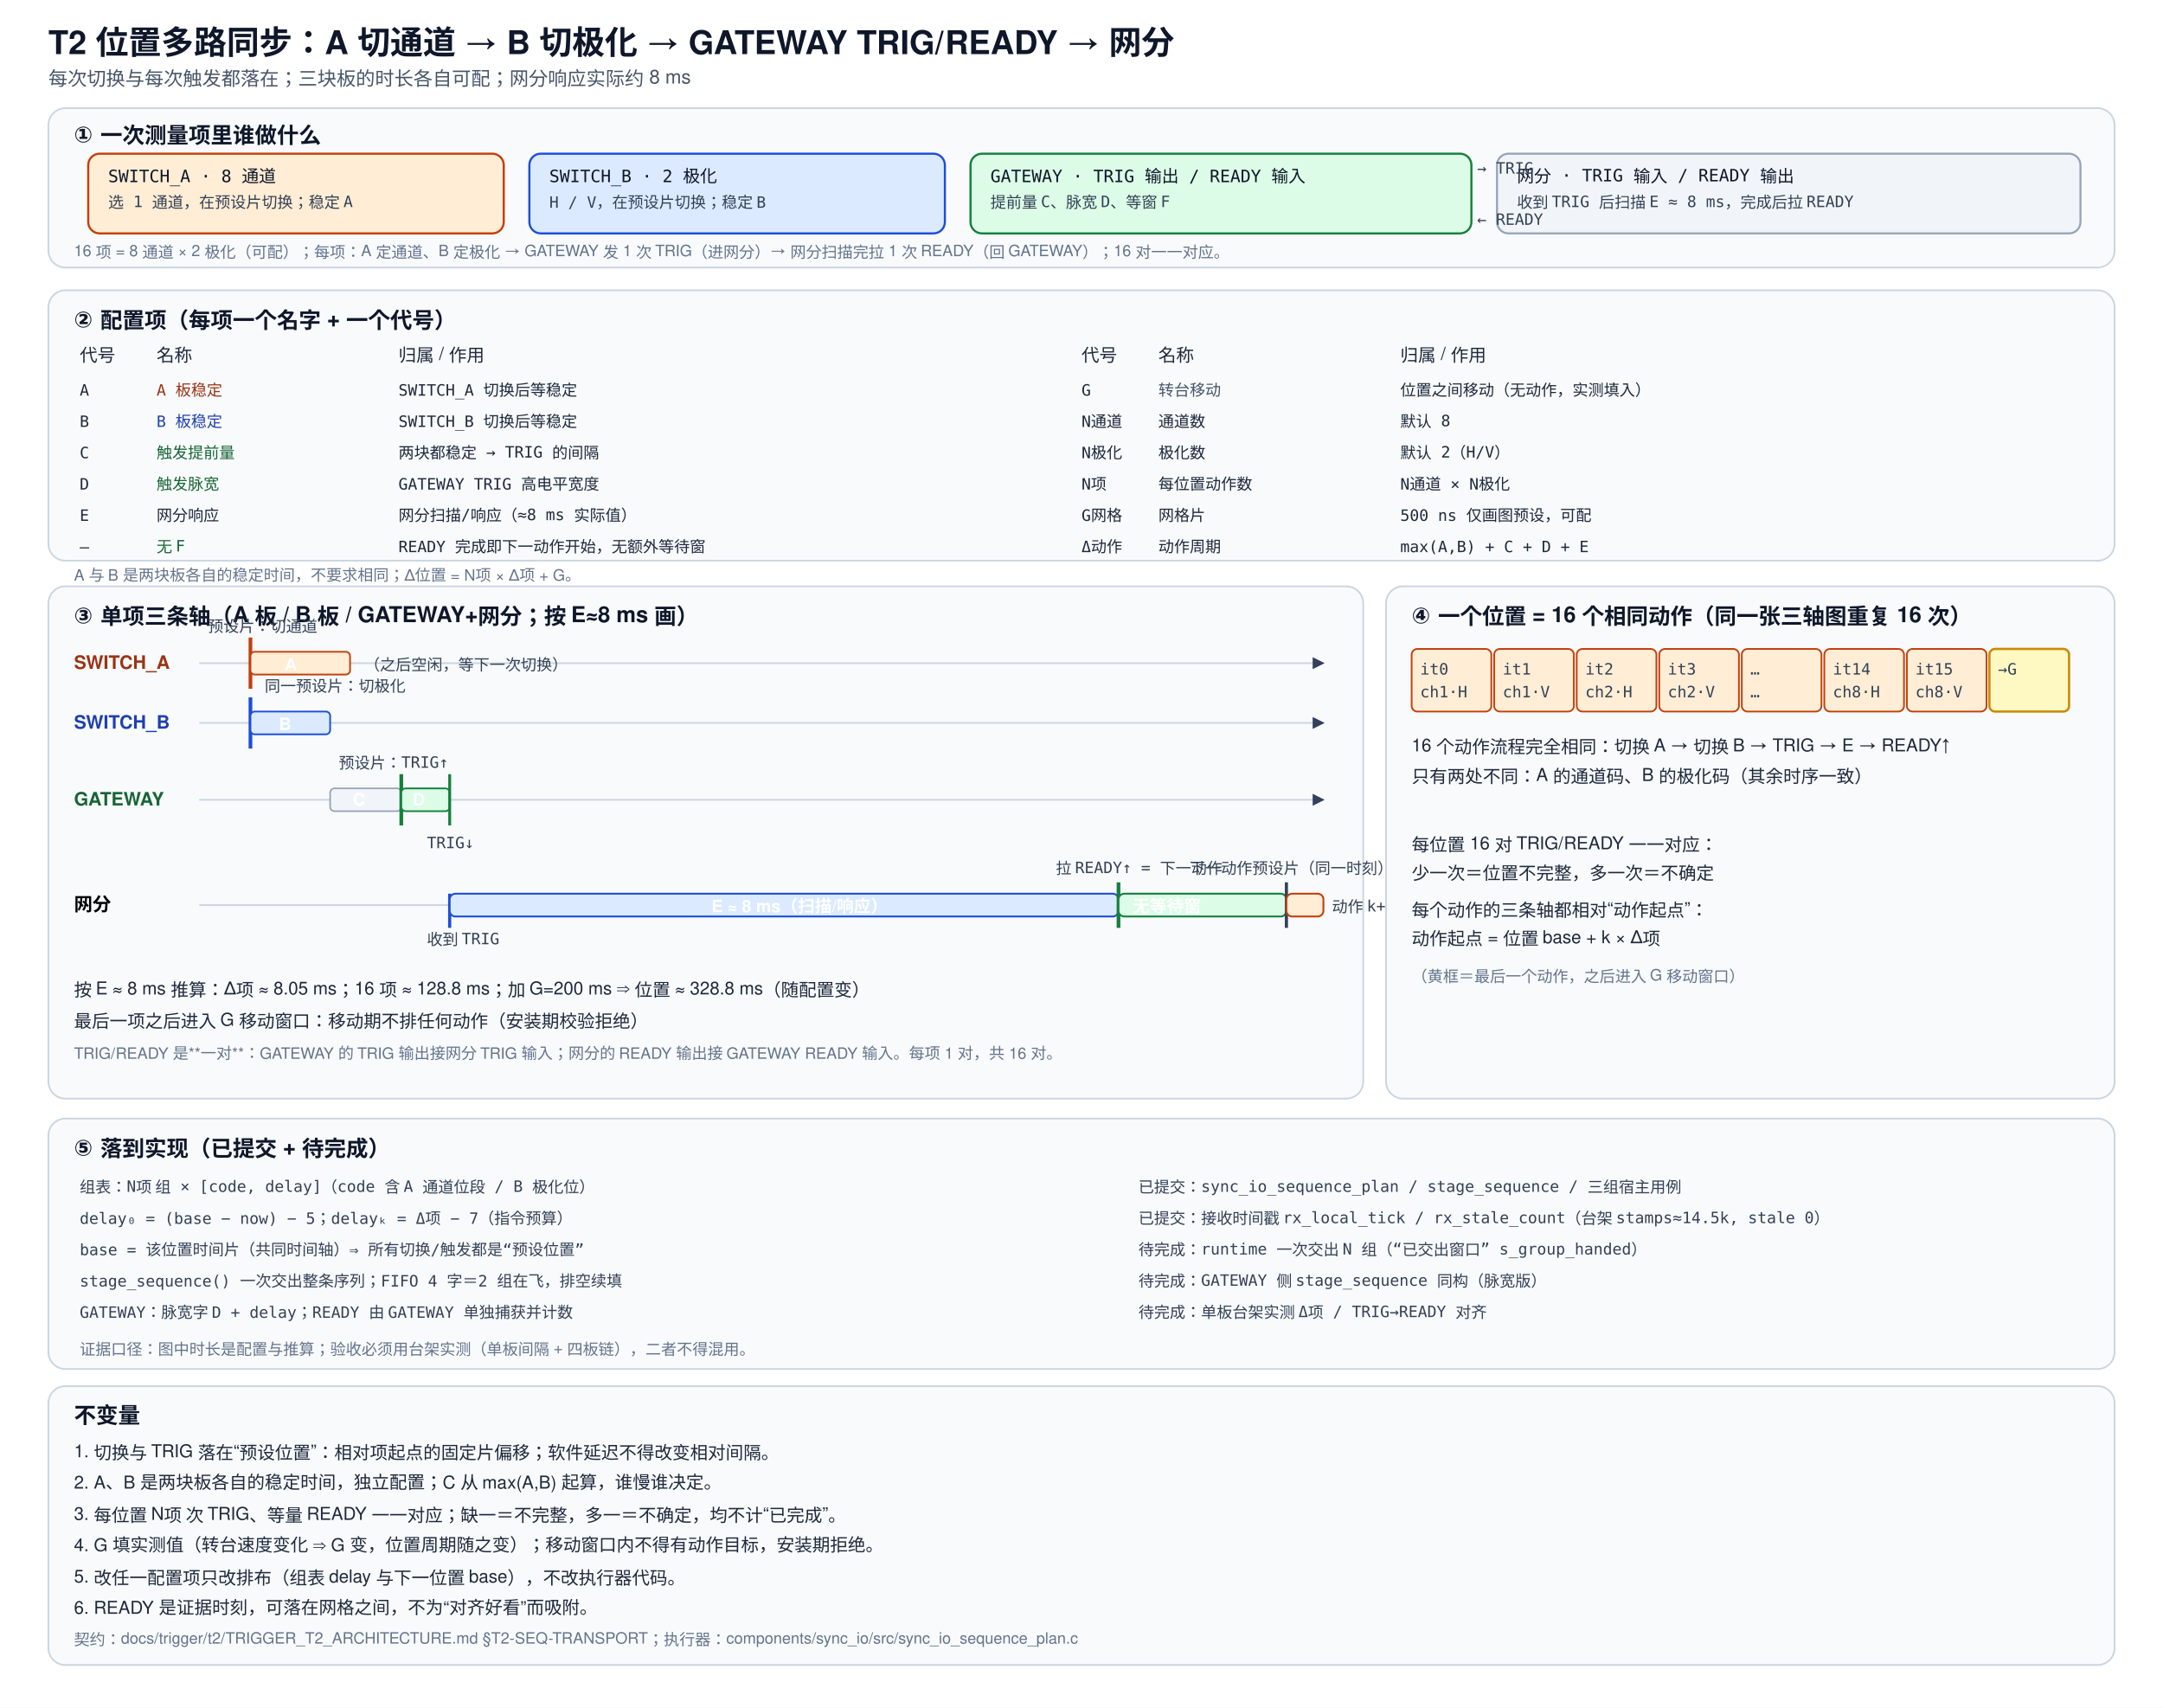
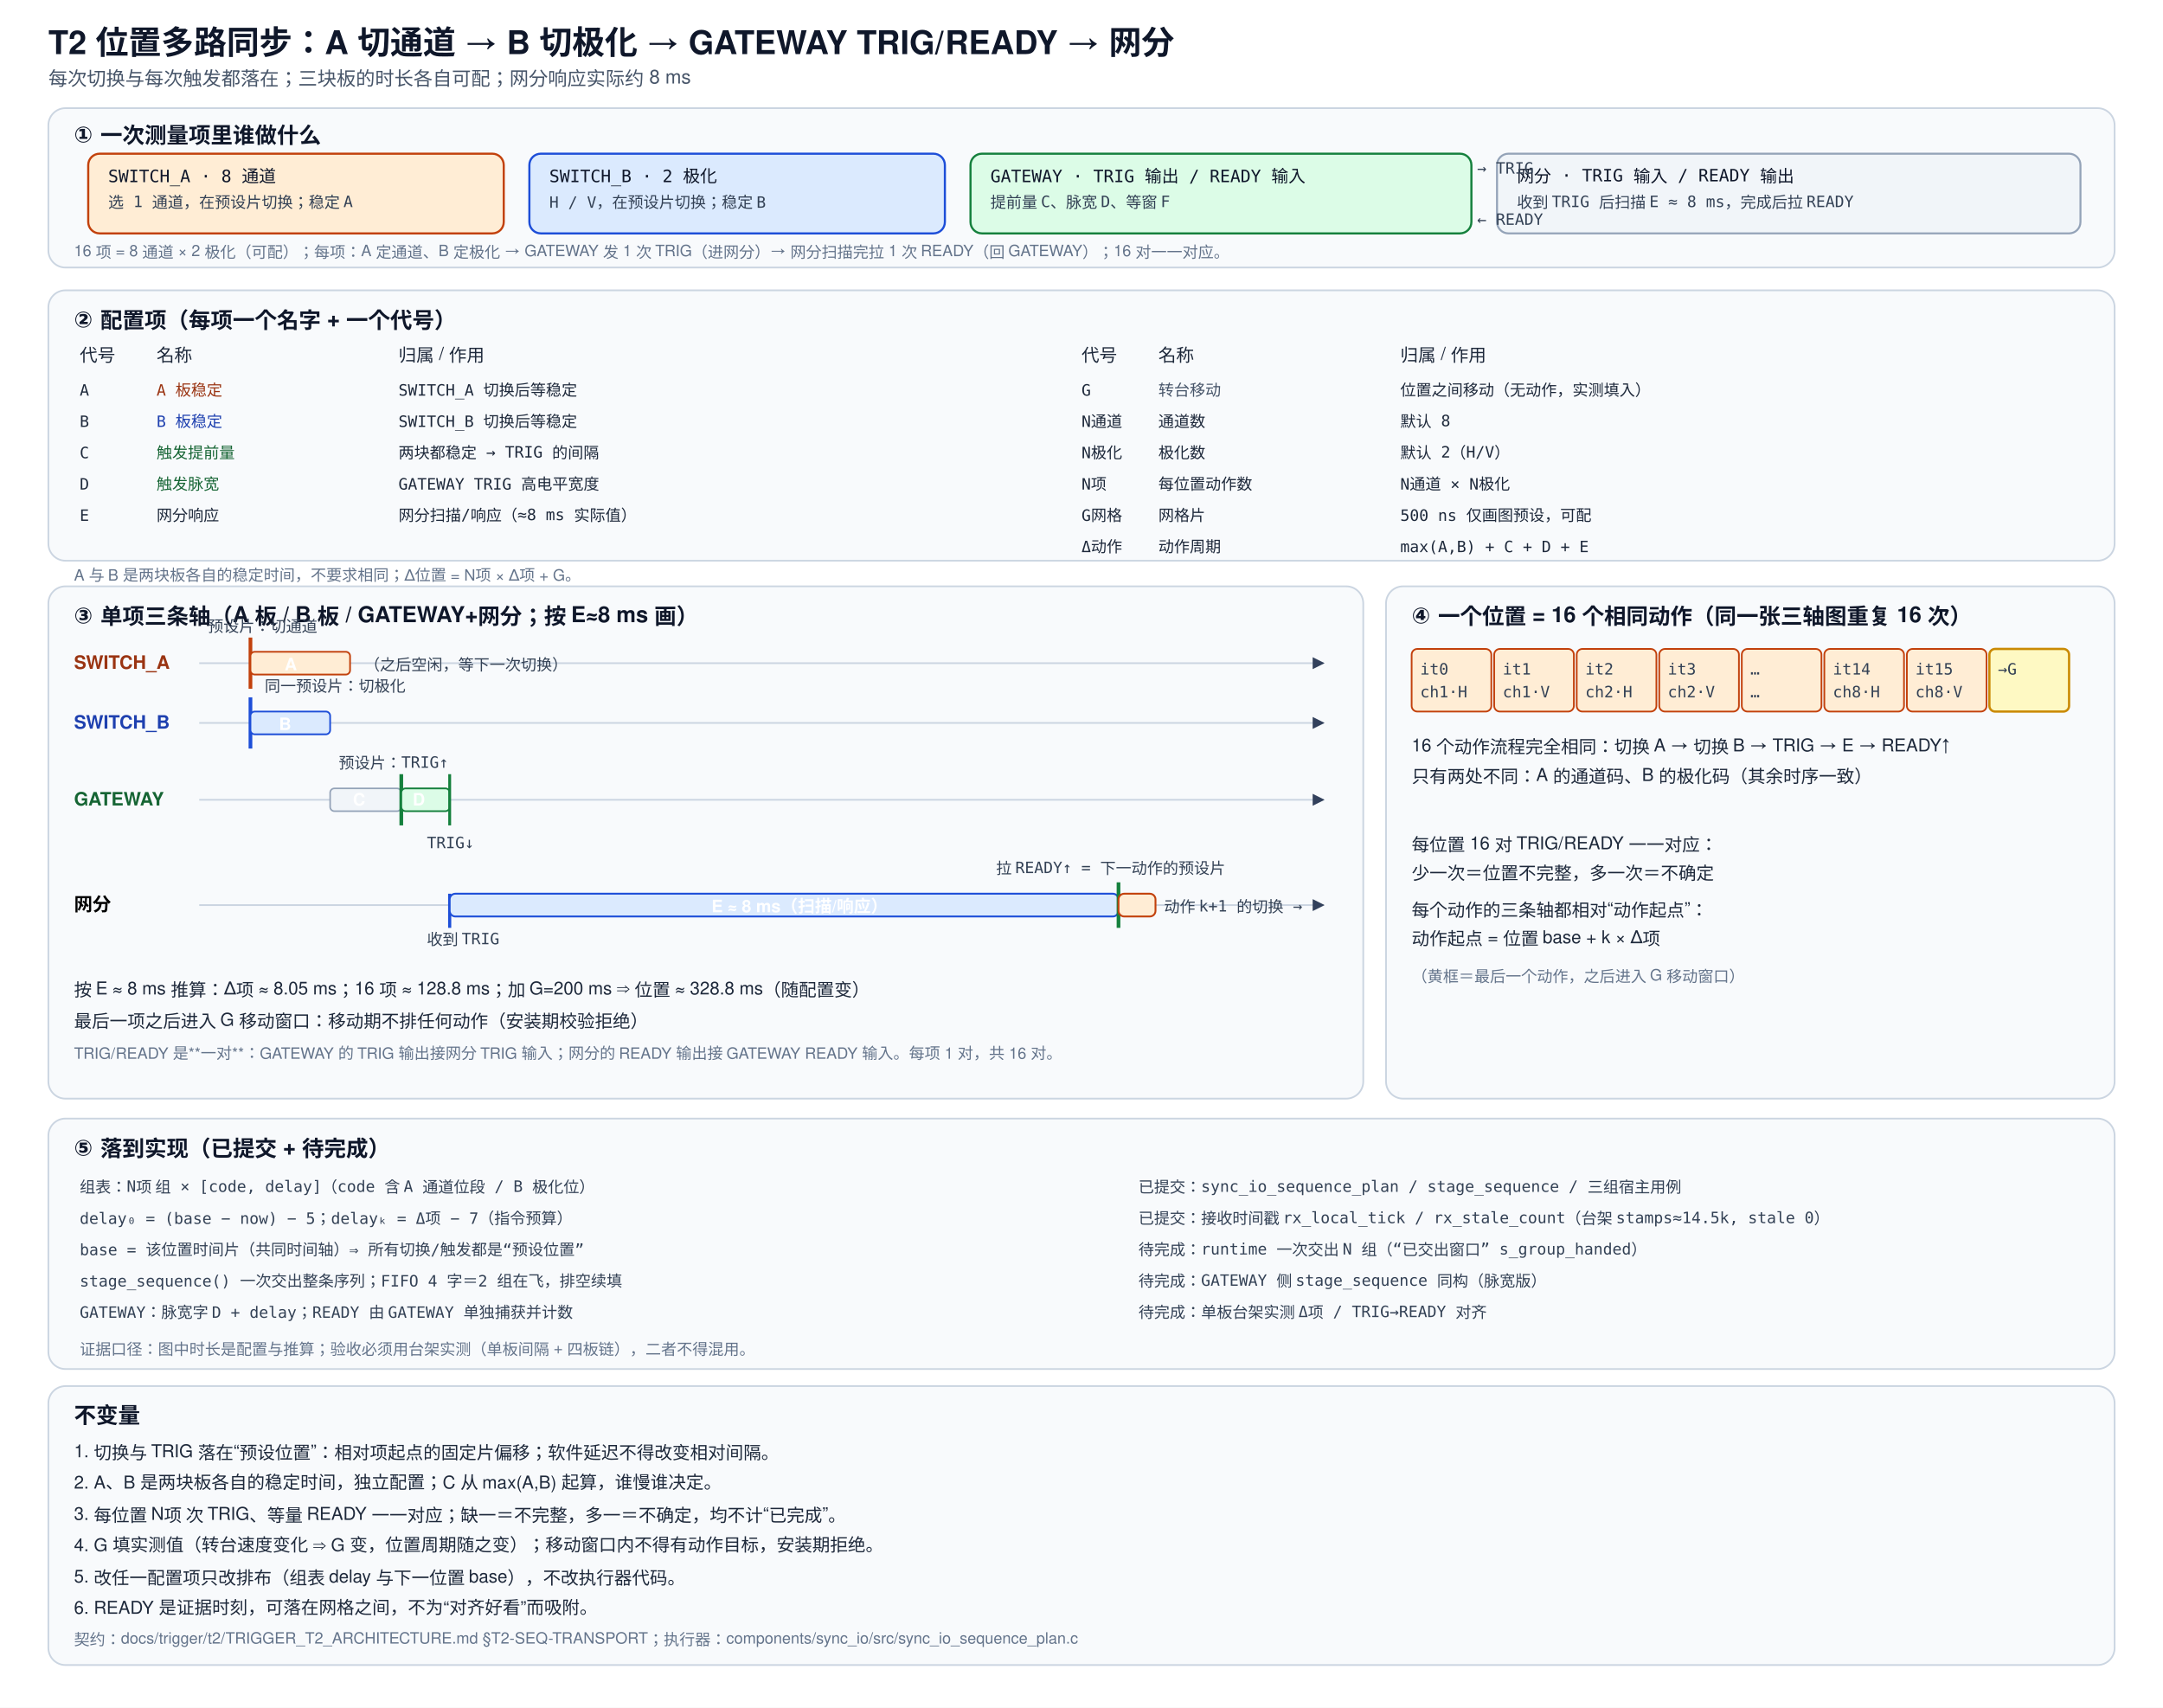
<svg xmlns="http://www.w3.org/2000/svg" width="1520" height="1200" viewBox="0 0 1520 1200" font-family="Segoe UI, Helvetica, Arial, sans-serif">
  <defs>
    <marker id="a" viewBox="0 0 10 10" refX="9" refY="5" markerWidth="7" markerHeight="7" orient="auto-start-reverse">
      <path d="M0 0 L10 5 L0 10 z" fill="#33415c" />
    </marker>
    <style>
      .t  { font-size: 23px; font-weight: 600; fill: #0f172a; }
      .s  { font-size: 13.5px; fill: #475569; }
      .h  { font-size: 15.5px; font-weight: 600; fill: #0f172a; }
      .l  { font-size: 12.5px; fill: #1e293b; }
      .m  { font-family: Consolas, 'Cascadia Mono', monospace; font-size: 12px; fill: #0f172a; }
      .ms { font-family: Consolas, 'Cascadia Mono', monospace; font-size: 11px; fill: #334155; }
      .n  { font-size: 11px; fill: #64748b; }
      .band{ fill: #f8fafc; stroke: #cbd5e1; stroke-width: 1.2; rx: 12; }
      .k  { font-size: 12px; font-weight: 600; fill: #ffffff; }
      .code{ font-family: Consolas, 'Cascadia Mono', monospace; font-size: 11px; fill: #1e293b; }
      .track{ font-size: 13px; font-weight: 600; }
    </style>
  </defs>
  <rect width="1520" height="1200" fill="#ffffff" />
  <text class="t" x="34" y="38">T2 位置多路同步：A 切通道 → B 切极化 → GATEWAY TRIG/READY → 网分</text>
  <text class="s" x="34" y="60">每次切换与每次触发都落在<strong>预设位置</strong>；三块板的时长各自可配；网分响应实际约 8 ms</text>
  <rect class="band" x="34" y="76" width="1452" height="112" />
  <text class="h" x="52" y="100">① 一次测量项里谁做什么</text>
  <g>
    <rect x="62" y="108" width="292" height="56" fill="#ffedd5" stroke="#c2410c" stroke-width="1.5" rx="8" />
    <text class="m" x="76" y="128" fill="#9a3412">SWITCH_A · 8 通道</text>
    <text class="ms" x="76" y="146" fill="#9a3412">选 1 通道，在预设片切换；稳定 A</text>
    <rect x="372" y="108" width="292" height="56" fill="#dbeafe" stroke="#1d4ed8" stroke-width="1.5" rx="8" />
    <text class="m" x="386" y="128" fill="#1e40af">SWITCH_B · 2 极化</text>
    <text class="ms" x="386" y="146" fill="#1e40af">H / V，在预设片切换；稳定 B</text>
    <rect x="682" y="108" width="352" height="56" fill="#dcfce7" stroke="#15803d" stroke-width="1.5" rx="8" />
    <text class="m" x="696" y="128" fill="#166534">GATEWAY · TRIG 输出 / READY 输入</text>
    <text class="ms" x="696" y="146" fill="#166534">提前量 C、脉宽 D、等窗 F</text>
    <rect x="1052" y="108" width="410" height="56" fill="#f1f5f9" stroke="#94a3b8" stroke-width="1.4" rx="8" />
    <text class="m" x="1066" y="128" fill="#334155">网分 · TRIG 输入 / READY 输出</text>
    <text class="ms" x="1066" y="146">收到 TRIG 后扫描 E ≈ 8 ms，完成后拉 READY</text>
  </g>
  <g class="ms" fill="#166534">
    <text x="1038" y="122">→ TRIG</text>
    <text x="1038" y="158">← READY</text>
  </g>
  <text class="n" x="52" y="180">16 项 = 8 通道 × 2 极化（可配）；每项：A 定通道、B 定极化 → GATEWAY 发 1 次 TRIG（进网分）→ 网分扫描完拉 1 次 READY（回 GATEWAY）；16 对一一对应。</text>
  <rect class="band" x="34" y="204" width="1452" height="190" />
  <text class="h" x="52" y="230">② 配置项（每项一个名字 + 一个代号）</text>
  <g class="l">
    <text x="56" y="254">代号</text>
    <text x="110" y="254">名称</text>
    <text x="280" y="254">归属 / 作用</text>
    <text x="760" y="254">代号</text>
    <text x="814" y="254">名称</text>
    <text x="984" y="254">归属 / 作用</text>
  </g>
  <g class="code">
    <text x="56" y="278">A</text>
    <text x="110" y="278" fill="#9a3412">A 板稳定</text>
    <text x="280" y="278">SWITCH_A 切换后等稳定</text>
    <text x="56" y="300">B</text>
    <text x="110" y="300" fill="#1e40af">B 板稳定</text>
    <text x="280" y="300">SWITCH_B 切换后等稳定</text>
    <text x="56" y="322">C</text>
    <text x="110" y="322" fill="#166534">触发提前量</text>
    <text x="280" y="322">两块都稳定 → TRIG 的间隔</text>
    <text x="56" y="344">D</text>
    <text x="110" y="344" fill="#166534">触发脉宽</text>
    <text x="280" y="344">GATEWAY TRIG 高电平宽度</text>
    <text x="56" y="366">E</text>
    <text x="110" y="366">网分响应</text>
    <text x="280" y="366">网分扫描/响应（≈8 ms 实际值）</text>
-     <text x="56" y="388">—</text>
-     <text x="110" y="388" fill="#166534">无 F</text>
-     <text x="280" y="388">READY 完成即下一动作开始，无额外等待窗</text>
    <text x="56" y="386" />
    <text x="760" y="278">G</text>
    <text x="814" y="278" fill="#475569">转台移动</text>
    <text x="984" y="278">位置之间移动（无动作，实测填入）</text>
    <text x="760" y="300">N通道</text>
    <text x="814" y="300">通道数</text>
    <text x="984" y="300">默认 8</text>
    <text x="760" y="322">N极化</text>
    <text x="814" y="322">极化数</text>
    <text x="984" y="322">默认 2（H/V）</text>
    <text x="760" y="344">N项</text>
    <text x="814" y="344">每位置动作数</text>
    <text x="984" y="344">N通道 × N极化</text>
    <text x="760" y="366">G网格</text>
    <text x="814" y="366">网格片</text>
    <text x="984" y="366">500 ns 仅画图预设，可配</text>
    <text x="760" y="388">Δ动作</text>
    <text x="814" y="388">动作周期</text>
    <text x="984" y="388">max(A,B) + C + D + E</text>
  </g>
  <text class="n" x="52" y="408">A 与 B 是两块板各自的稳定时间，不要求相同；Δ位置 = N项 × Δ项 + G。</text>
  <rect class="band" x="34" y="412" width="924" height="360" />
  <text class="h" x="52" y="438">③ 单项三条轴（A 板 / B 板 / GATEWAY+网分；按 E≈8 ms 画）</text>
  <text class="track" x="52" y="470" fill="#9a3412">SWITCH_A</text>
  <line x1="140" y1="466" x2="930" y2="466" stroke="#cbd5e1" stroke-width="1.2" marker-end="url(#a)" />
  <line x1="176" y1="448" x2="176" y2="484" stroke="#c2410c" stroke-width="2.6" />
  <text class="ms" x="146" y="444" fill="#9a3412">预设片：切通道</text>
  <rect x="176" y="458" width="70" height="16" fill="#ffedd5" stroke="#c2410c" stroke-width="1.2" rx="3" />
  <text class="k" x="200" y="471" fill="#9a3412">A</text>
  <text class="ms" x="256" y="471" fill="#64748b">（之后空闲，等下一次切换）</text>
  <text class="track" x="52" y="512" fill="#1e40af">SWITCH_B</text>
  <line x1="140" y1="508" x2="930" y2="508" stroke="#cbd5e1" stroke-width="1.2" marker-end="url(#a)" />
  <line x1="176" y1="490" x2="176" y2="526" stroke="#1d4ed8" stroke-width="2.6" />
  <text class="ms" x="186" y="486" fill="#1e40af">同一预设片：切极化</text>
  <rect x="176" y="500" width="56" height="16" fill="#dbeafe" stroke="#1d4ed8" stroke-width="1.2" rx="3" />
  <text class="k" x="196" y="513" fill="#1e40af">B</text>
  <text class="track" x="52" y="566" fill="#166534">GATEWAY</text>
  <line x1="140" y1="562" x2="930" y2="562" stroke="#cbd5e1" stroke-width="1.2" marker-end="url(#a)" />
  <rect x="232" y="554" width="50" height="16" fill="#f1f5f9" stroke="#94a3b8" stroke-width="1.1" rx="3" />
  <text class="k" x="248" y="566" fill="#475569">C</text>
  <line x1="282" y1="544" x2="282" y2="580" stroke="#15803d" stroke-width="2.6" />
  <text class="ms" x="238" y="540" fill="#166534">预设片：TRIG↑</text>
  <rect x="282" y="554" width="34" height="16" fill="#dcfce7" stroke="#15803d" stroke-width="1.2" rx="3" />
  <text class="k" x="290" y="566" fill="#166534">D</text>
  <line x1="316" y1="544" x2="316" y2="580" stroke="#15803d" stroke-width="2.0" />
  <text class="ms" x="300" y="596" fill="#166534">TRIG↓</text>
  <text class="track" x="52" y="640">网分</text>
  <line x1="140" y1="636" x2="930" y2="636" stroke="#cbd5e1" stroke-width="1.2" marker-end="url(#a)" />
  <line x1="316" y1="628" x2="316" y2="652" stroke="#1d4ed8" stroke-width="2.2" />
  <text class="ms" x="300" y="664" fill="#1e40af">收到 TRIG</text>
  <rect x="316" y="628" width="470" height="16" fill="#dbeafe" stroke="#1d4ed8" stroke-width="1.3" rx="4" />
  <text class="k" x="500" y="641" fill="#1e40af">E ≈ 8 ms（扫描/响应）</text>
  <line x1="786" y1="620" x2="786" y2="652" stroke="#15803d" stroke-width="2.6" />
-   <text class="ms" x="742" y="614" fill="#166534">拉 READY↑ = 下一动作</text>
-   <rect x="786" y="628" width="118" height="16" fill="#dcfce7" stroke="#15803d" stroke-width="1.3" rx="4" />
-   <text class="k" x="796" y="641" fill="#166534">无等待窗</text>
-   <line x1="904" y1="620" x2="904" y2="652" stroke="#33415c" stroke-width="2.2" />
-   <text class="ms" x="836" y="614">下一动作预设片（同一时刻）</text>
-   <rect x="904" y="628" width="26" height="16" fill="#ffedd5" stroke="#c2410c" stroke-width="1.3" rx="4" />
-   <text class="ms" x="936" y="641" fill="#9a3412">动作 k+1 的切换 →</text>
+   <text class="ms" x="700" y="614" fill="#166534">拉 READY↑ = 下一动作的预设片</text>
+   <rect x="786" y="628" width="26" height="16" fill="#ffedd5" stroke="#c2410c" stroke-width="1.3" rx="4" />
+   <text class="ms" x="818" y="641" fill="#9a3412">动作 k+1 的切换 →</text>
  <g class="l">
Δ动作 = max(A, B) + C + D + E：READY↑ 就是下一个动作的开始，没有单独的等待窗。此行原为    <text x="52" y="700">按 E ≈ 8 ms 推算：Δ项 ≈ 8.05 ms；16 项 ≈ 128.8 ms；加 G=200 ms ⇒ 位置 ≈ 328.8 ms（随配置变）</text>
    <text x="52" y="722">最后一项之后进入 G 移动窗口：移动期不排任何动作（安装期校验拒绝）</text>
    <text x="52" y="744" class="n">TRIG/READY 是**一对**：GATEWAY 的 TRIG 输出接网分 TRIG 输入；网分的 READY 输出接 GATEWAY READY 输入。每项 1 对，共 16 对。</text>
踩踏判据：下一动作的预设片 = 本动作 READY↑；READY 迟到即与下一动作踩踏  </g>
  <rect class="band" x="974" y="412" width="512" height="360" />
  <text class="h" x="992" y="438">④ 一个位置 = 16 个相同动作（同一张三轴图重复 16 次）</text>
  <g>
    <rect x="992" y="456" width="56" height="44" fill="#ffedd5" stroke="#c2410c" stroke-width="1.2" rx="4" />
    <rect x="1050" y="456" width="56" height="44" fill="#ffedd5" stroke="#c2410c" stroke-width="1.2" rx="4" />
    <rect x="1108" y="456" width="56" height="44" fill="#ffedd5" stroke="#c2410c" stroke-width="1.2" rx="4" />
    <rect x="1166" y="456" width="56" height="44" fill="#ffedd5" stroke="#c2410c" stroke-width="1.2" rx="4" />
    <rect x="1224" y="456" width="56" height="44" fill="#ffedd5" stroke="#c2410c" stroke-width="1.2" rx="4" />
    <rect x="1282" y="456" width="56" height="44" fill="#ffedd5" stroke="#c2410c" stroke-width="1.2" rx="4" />
    <rect x="1340" y="456" width="56" height="44" fill="#ffedd5" stroke="#c2410c" stroke-width="1.2" rx="4" />
    <rect x="1398" y="456" width="56" height="44" fill="#fef9c3" stroke="#ca8a04" stroke-width="1.6" rx="4" />
  </g>
  <g class="ms">
    <text x="998" y="474">it0</text>
    <text x="998" y="490">ch1·H</text>
    <text x="1056" y="474">it1</text>
    <text x="1056" y="490">ch1·V</text>
    <text x="1114" y="474">it2</text>
    <text x="1114" y="490">ch2·H</text>
    <text x="1172" y="474">it3</text>
    <text x="1172" y="490">ch2·V</text>
    <text x="1230" y="474">…</text>
    <text x="1230" y="490">…</text>
    <text x="1288" y="474">it14</text>
    <text x="1288" y="490">ch8·H</text>
    <text x="1346" y="474">it15</text>
    <text x="1346" y="490">ch8·V</text>
    <text x="1404" y="474">→G</text>
  </g>
  <g class="l">
    <text x="992" y="528">16 个动作流程完全相同：切换 A → 切换 B → TRIG → E → READY↑</text>
    <text x="992" y="550">只有两处不同：A 的通道码、B 的极化码（其余时序一致）</text>
READY↑ 之后立刻是动作 k+1（没有间隙）    <text x="992" y="598">每位置 16 对 TRIG/READY 一一对应：</text>
    <text x="992" y="618">少一次＝位置不完整，多一次＝不确定</text>
    <text x="992" y="644">每个动作的三条轴都相对“动作起点”：</text>
    <text x="992" y="664">动作起点 = 位置 base + k × Δ项</text>
    <text x="992" y="690" class="n">（黄框＝最后一个动作，之后进入 G 移动窗口）</text>
  </g>
  <rect class="band" x="34" y="786" width="1452" height="176" />
  <text class="h" x="52" y="812">⑤ 落到实现（已提交 + 待完成）</text>
  <g class="ms">
    <text x="56" y="838">组表：N项 组 × [code, delay]（code 含 A 通道位段 / B 极化位）</text>
    <text x="56" y="860">delay₀ = (base − now) − 5；delayₖ = Δ项 − 7（指令预算）</text>
    <text x="56" y="882">base = 该位置时间片（共同时间轴）⇒ 所有切换/触发都是“预设位置”</text>
    <text x="56" y="904">stage_sequence() 一次交出整条序列；FIFO 4 字＝2 组在飞，排空续填</text>
    <text x="56" y="926">GATEWAY：脉宽字 D + delay；READY 由 GATEWAY 单独捕获并计数</text>
  </g>
  <g class="ms">
    <text x="800" y="838">已提交：sync_io_sequence_plan / stage_sequence / 三组宿主用例</text>
    <text x="800" y="860">已提交：接收时间戳 rx_local_tick / rx_stale_count（台架 stamps≈14.5k, stale 0）</text>
    <text x="800" y="882">待完成：runtime 一次交出 N 组（“已交出窗口” s_group_handed）</text>
    <text x="800" y="904">待完成：GATEWAY 侧 stage_sequence 同构（脉宽版）</text>
    <text x="800" y="926">待完成：单板台架实测 Δ项 / TRIG→READY 对齐</text>
  </g>
  <text class="n" x="56" y="952">证据口径：图中时长是配置与推算；验收必须用台架实测（单板间隔 + 四板链），二者不得混用。</text>
  <rect class="band" x="34" y="974" width="1452" height="196" />
  <text class="h" x="52" y="1000">不变量</text>
  <g class="l">
    <text x="52" y="1024">1. 切换与 TRIG 落在“预设位置”：相对项起点的固定片偏移；软件延迟不得改变相对间隔。</text>
    <text x="52" y="1046">2. A、B 是两块板各自的稳定时间，独立配置；C 从 max(A,B) 起算，谁慢谁决定。</text>
    <text x="52" y="1068">3. 每位置 N项 次 TRIG、等量 READY 一一对应；缺一＝不完整，多一＝不确定，均不计“已完成”。</text>
    <text x="52" y="1090">4. G 填实测值（转台速度变化 ⇒ G 变，位置周期随之变）；移动窗口内不得有动作目标，安装期拒绝。</text>
    <text x="52" y="1112">5. 改任一配置项只改排布（组表 delay 与下一位置 base），不改执行器代码。</text>
    <text x="52" y="1134">6. READY 是证据时刻，可落在网格之间，不为“对齐好看”而吸附。</text>
    <text x="52" y="1156" class="n">契约：docs/trigger/t2/TRIGGER_T2_ARCHITECTURE.md §T2-SEQ-TRANSPORT；执行器：components/sync_io/src/sync_io_sequence_plan.c</text>
  </g>
</svg>
